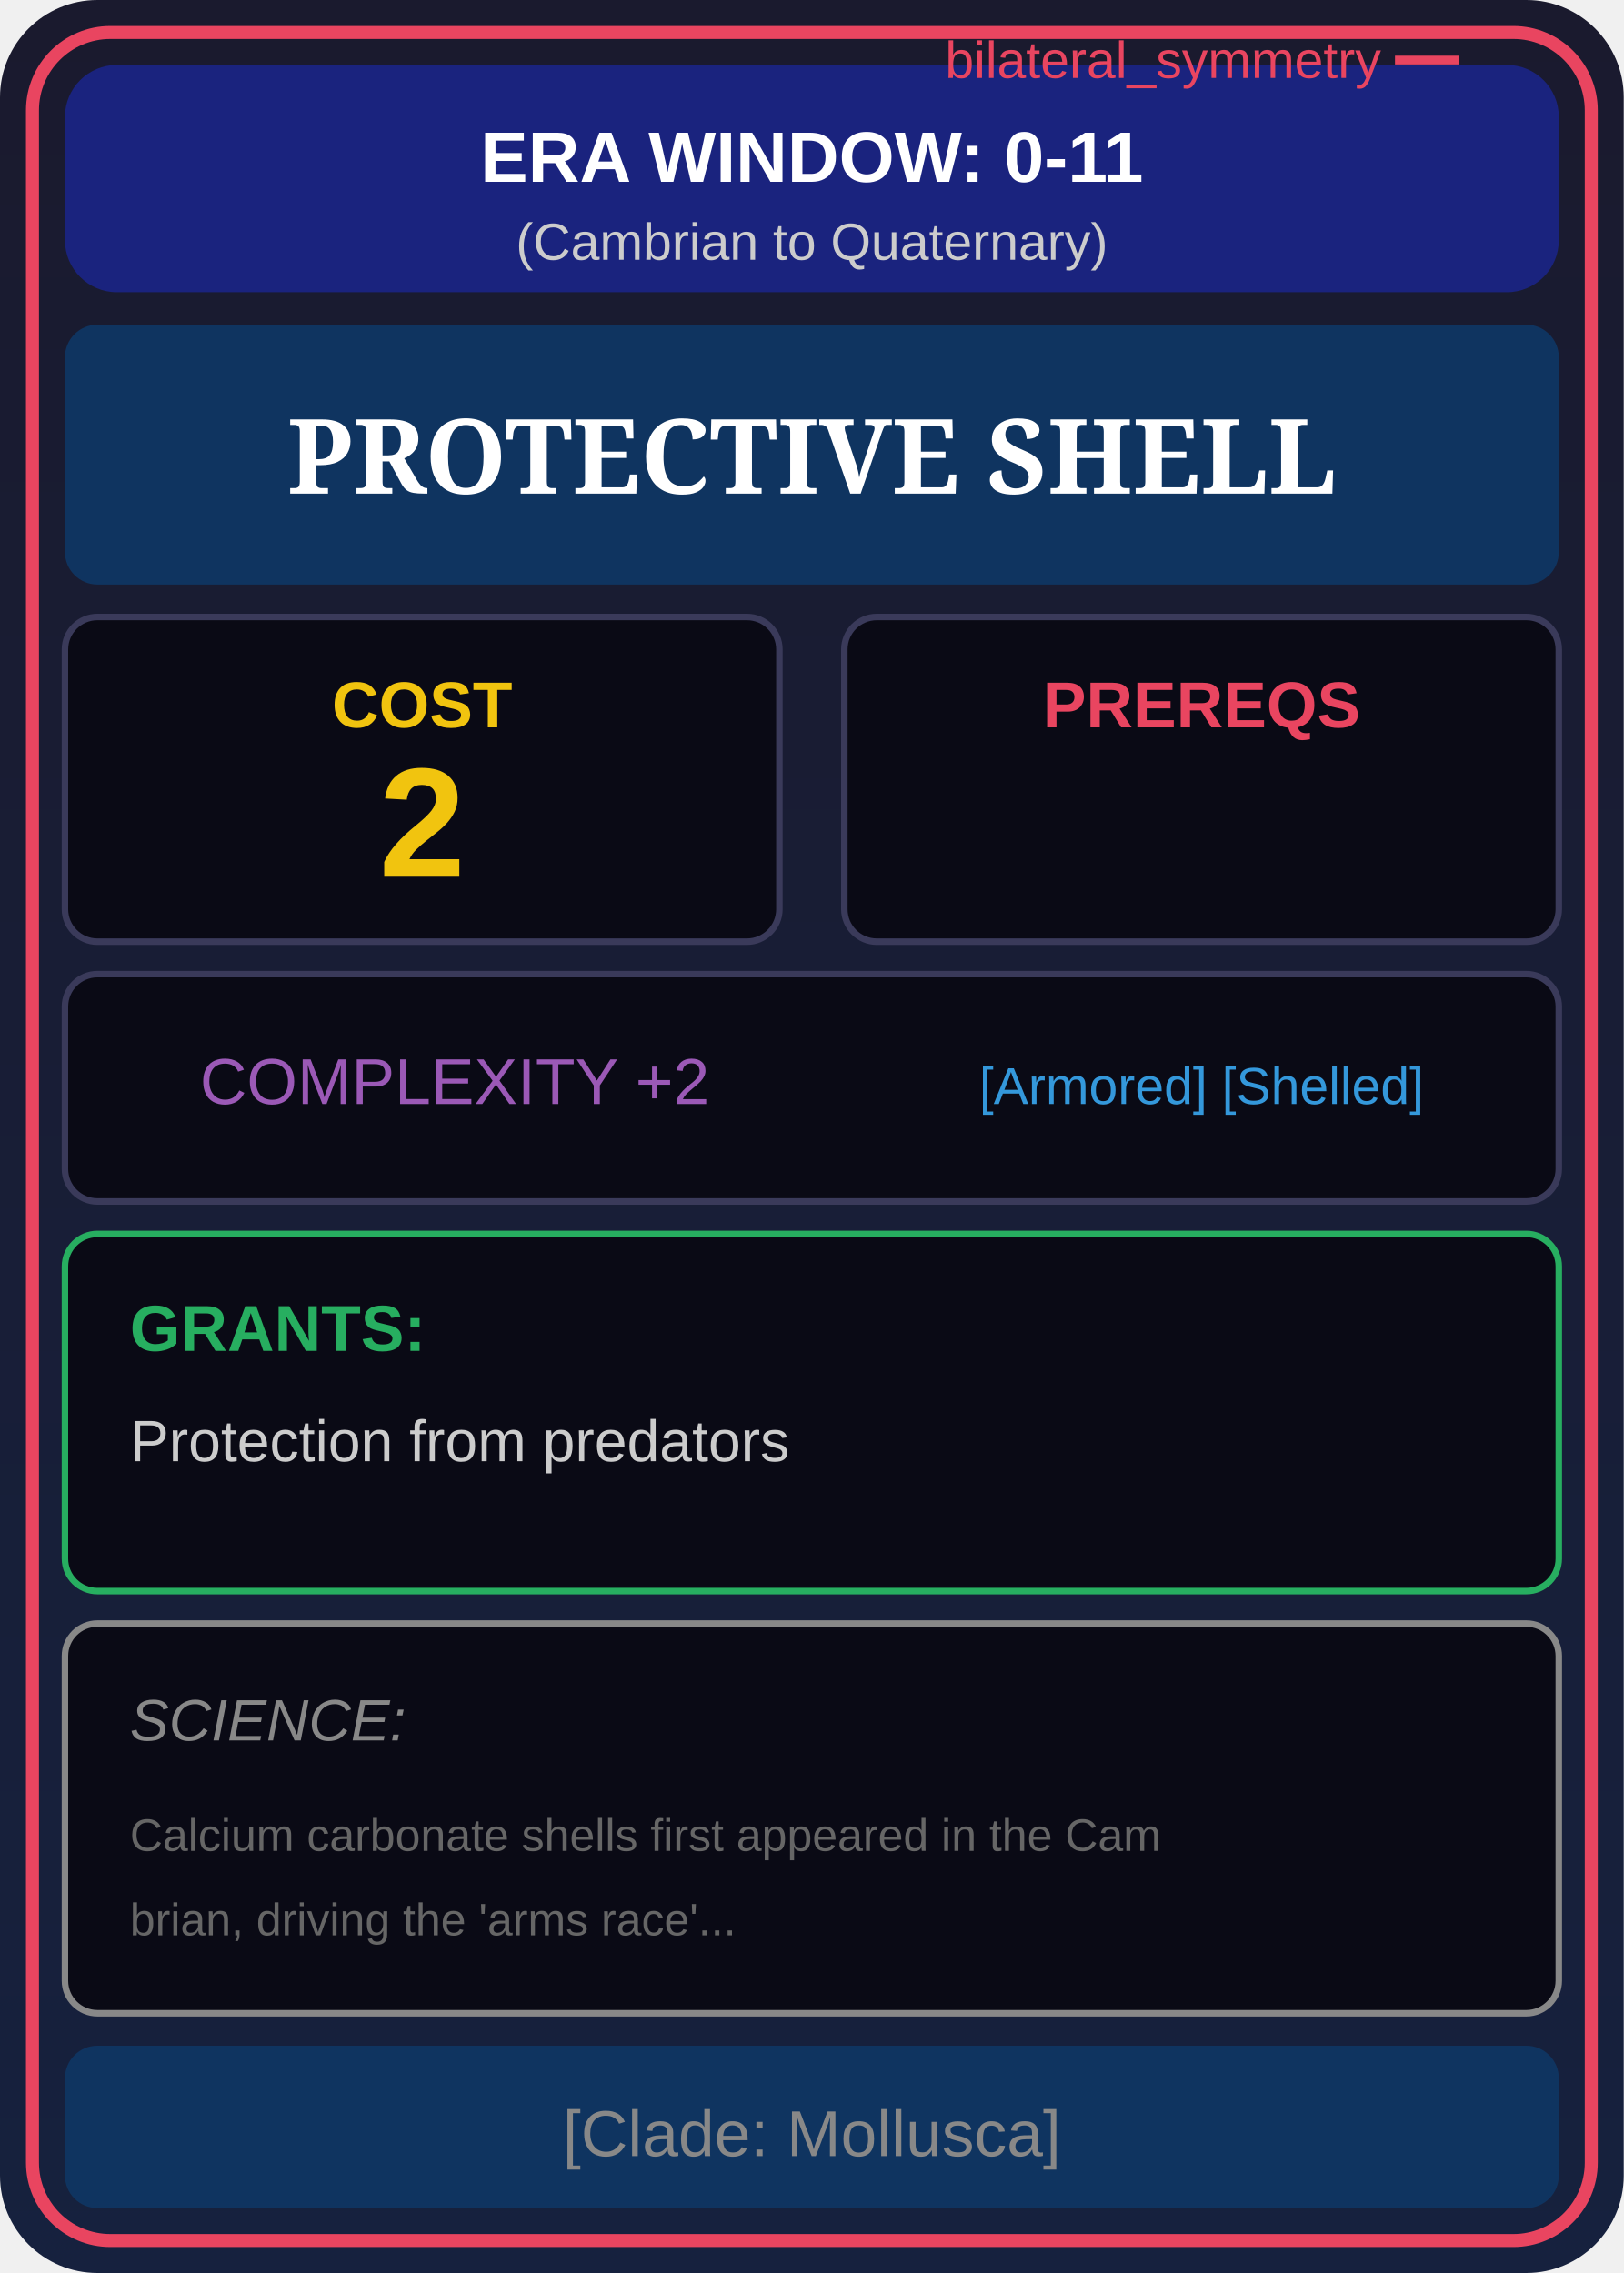
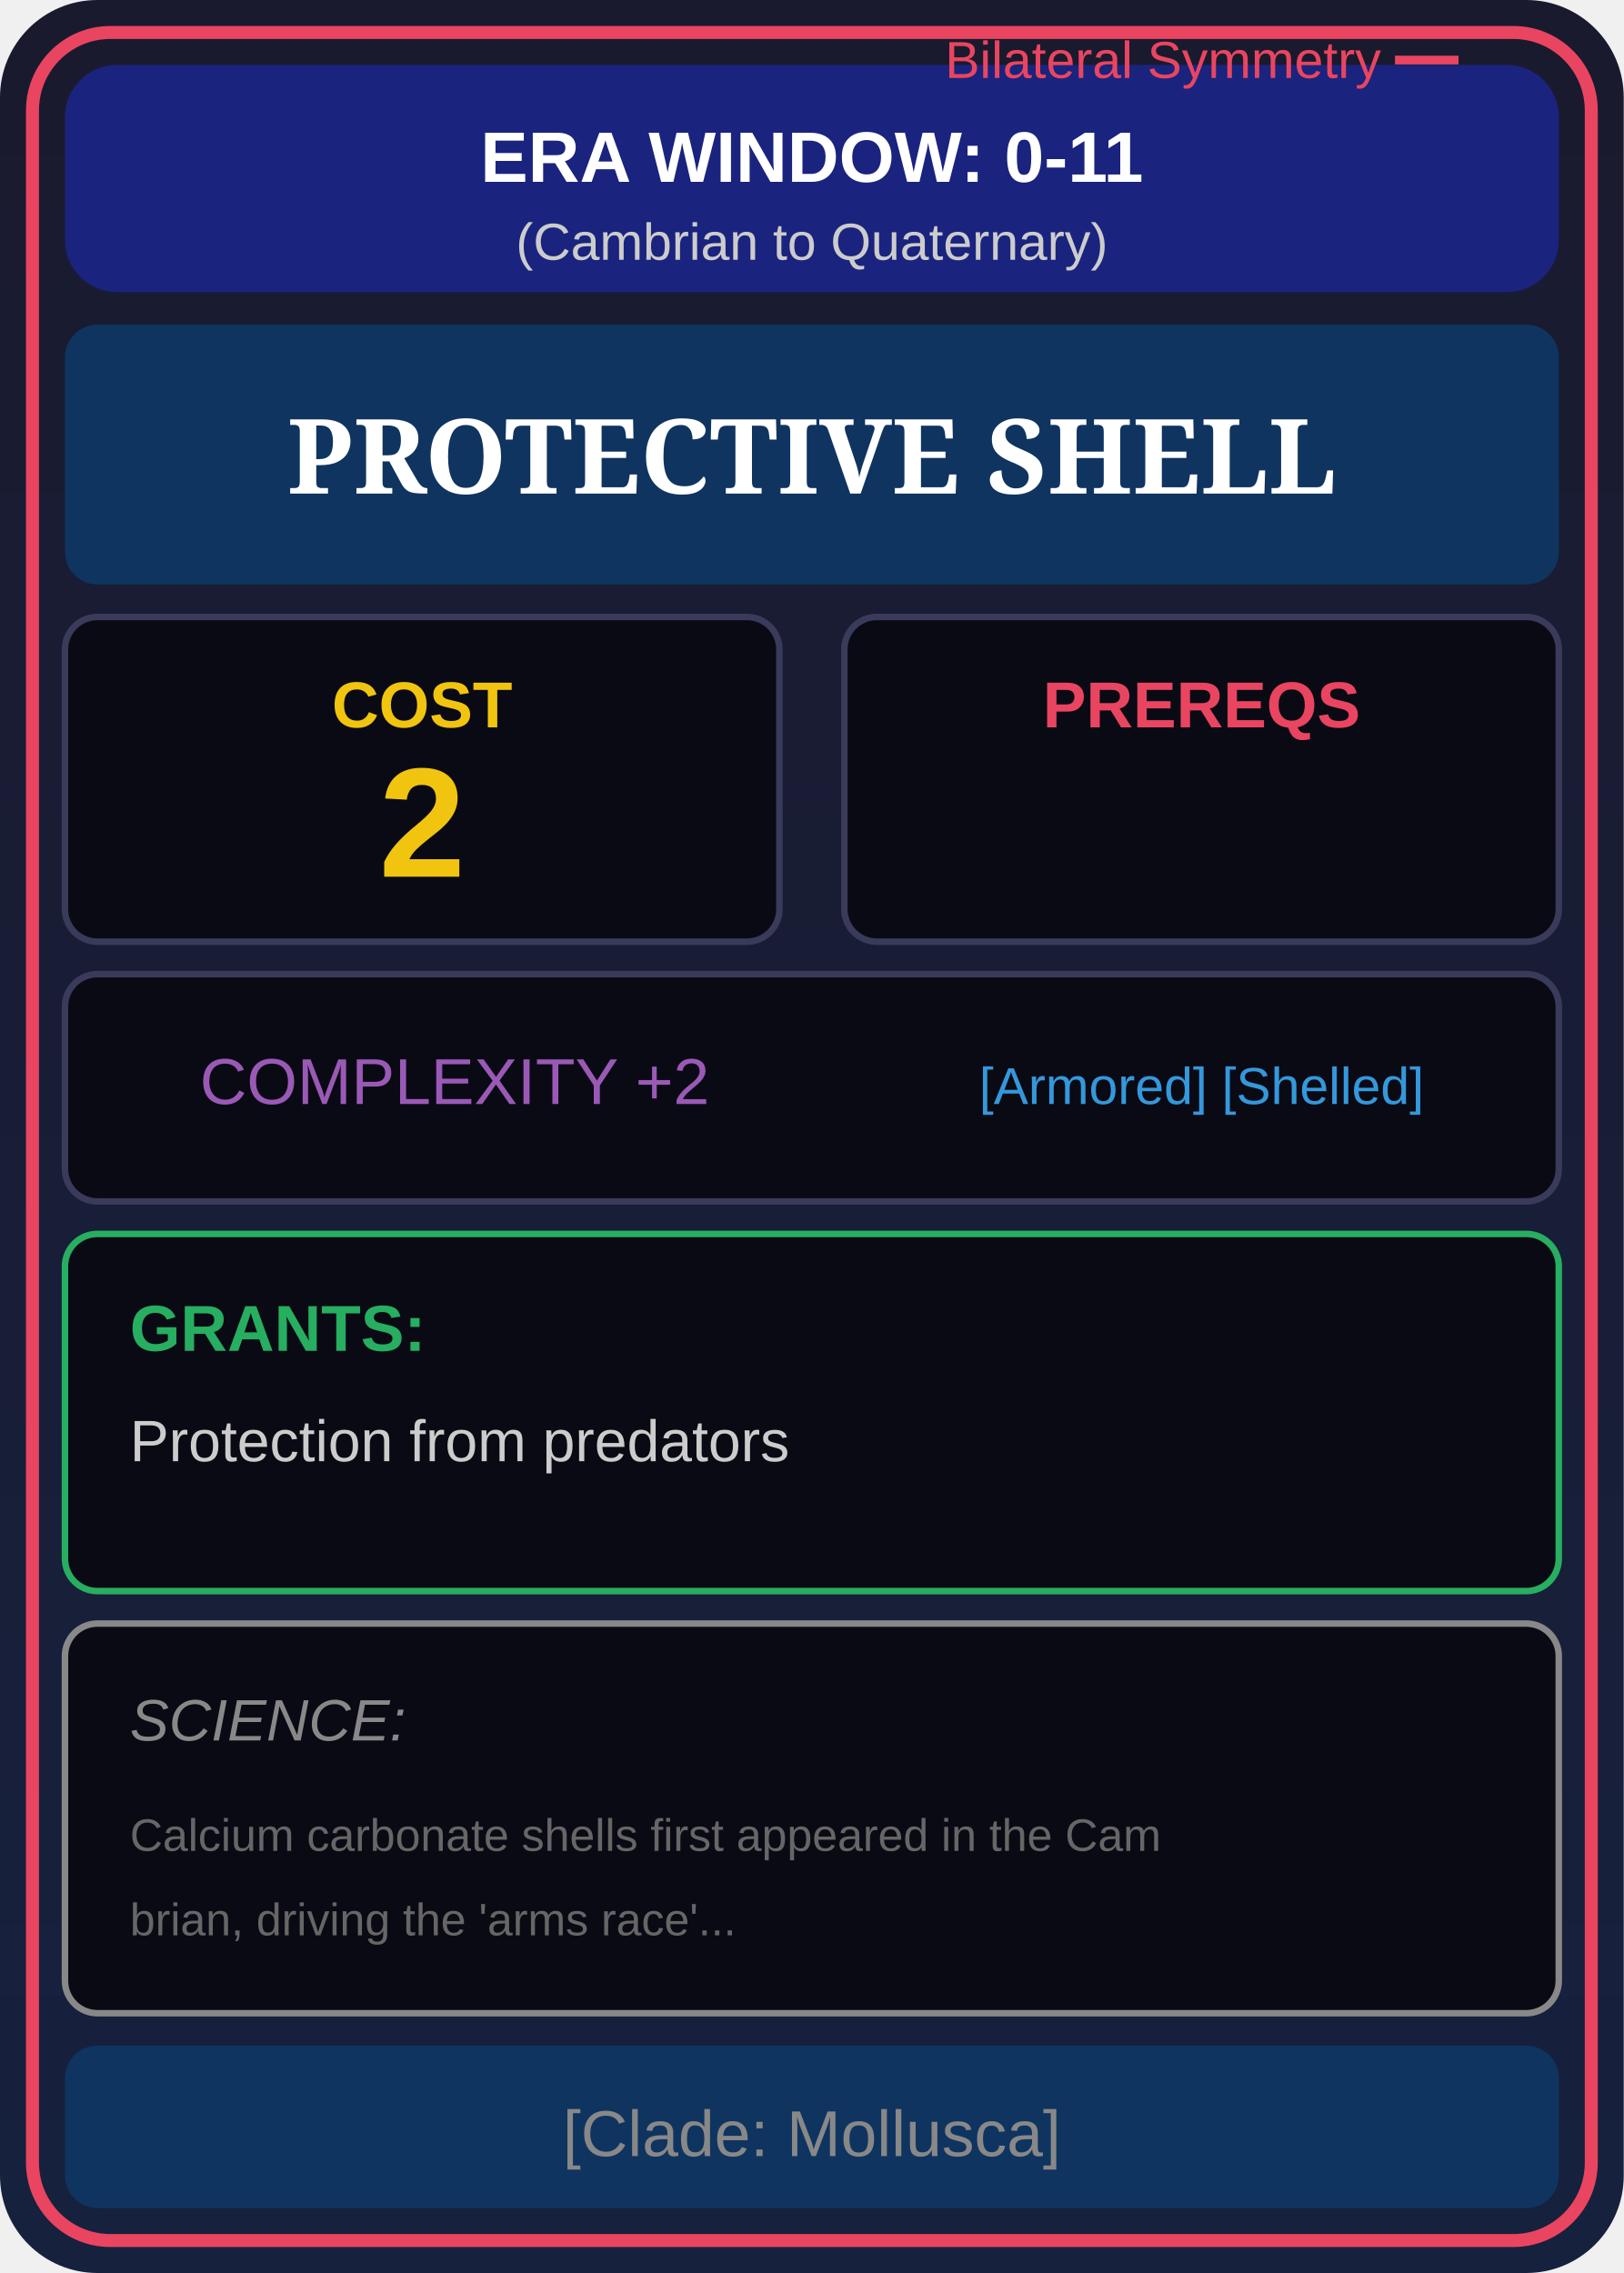
<svg xmlns="http://www.w3.org/2000/svg" viewBox="0 0 250 350" width="250" height="350">
  <defs>
    <linearGradient id="cardBg" x1="0%" y1="0%" x2="0%" y2="100%">
      <stop offset="0%" style="stop-color:#1a1a2e" />
      <stop offset="100%" style="stop-color:#16213e" />
    </linearGradient>
    <linearGradient id="eraGrad" x1="0%" y1="0%" x2="100%" y2="0%">
      <stop offset="0%" style="stop-color:#1a237e" />
      <stop offset="100%" style="stop-color:#1a237e" />
    </linearGradient>
  </defs>
  <rect width="250" height="350" fill="url(#cardBg)" rx="15" />
  <rect x="5" y="5" width="240" height="340" fill="none" stroke="#e94560" stroke-width="2" rx="12" />
  <rect x="10" y="10" width="230" height="35" fill="url(#eraGrad)" rx="8" />
  <text x="125" y="28" font-family="Arial" font-size="11" fill="#fff" text-anchor="middle" font-weight="bold">ERA WINDOW: 0-11</text>
  <text x="125" y="40" font-family="Arial" font-size="8" fill="#ccc" text-anchor="middle">(Cambrian to Quaternary)</text>
  <rect x="10" y="50" width="230" height="40" fill="#0f3460" rx="5" />
  <text x="125" y="76" font-family="Georgia" font-size="16" fill="#fff" text-anchor="middle" font-weight="bold">PROTECTIVE SHELL</text>
  <rect x="10" y="95" width="110" height="50" fill="#0a0a15" stroke="#3a3a5a" rx="5" />
  <text x="65" y="112" font-family="Arial" font-size="10" fill="#f1c40f" text-anchor="middle" font-weight="bold">COST</text>
  <text x="65" y="135" font-family="Arial" font-size="24" fill="#f1c40f" text-anchor="middle" font-weight="bold">2</text>
  <rect x="130" y="95" width="110" height="50" fill="#0a0a15" stroke="#3a3a5a" rx="5" />
  <text x="185" y="112" font-family="Arial" font-size="10" fill="#e94560" text-anchor="middle" font-weight="bold">PREREQS</text>
  <text font-family="Arial" font-size="8" text-anchor="middle">
-     <tspan x="185" dy="12" fill="#e94560">bilateral_symmetry ━━</tspan>
+     <tspan x="185" dy="12" fill="#e94560">Bilateral Symmetry ━━</tspan>
  </text>
  <rect x="10" y="150" width="230" height="35" fill="#0a0a15" stroke="#3a3a5a" rx="5" />
  <text x="70" y="170" font-family="Arial" font-size="10" fill="#9b59b6" text-anchor="middle">COMPLEXITY +2</text>
  <text x="185" y="170" font-family="Arial" font-size="8" fill="#3498db" text-anchor="middle">[Armored] [Shelled]</text>
  <rect x="10" y="190" width="230" height="55" fill="#0a0a15" stroke="#27ae60" rx="5" />
  <text x="20" y="208" font-family="Arial" font-size="10" fill="#27ae60" font-weight="bold">GRANTS:</text>
  <text x="20" y="225" font-family="Arial" font-size="9" fill="#ccc">Protection from predators</text>
  <rect x="10" y="250" width="230" height="60" fill="#0a0a15" stroke="#888" rx="5" />
  <text x="20" y="268" font-family="Arial" font-size="9" fill="#888" font-style="italic">SCIENCE:</text>
  <text x="20" y="285" font-family="Arial" font-size="7" fill="#666">Calcium carbonate shells first appeared in the Cam</text>
  <text x="20" y="298" font-family="Arial" font-size="7" fill="#666">brian, driving the 'arms race'...</text>
  <rect x="10" y="315" width="230" height="25" fill="#0f3460" rx="5" />
  <text x="125" y="332" font-family="Arial" font-size="10" fill="#888" text-anchor="middle">[Clade: Mollusca]</text>
</svg>
